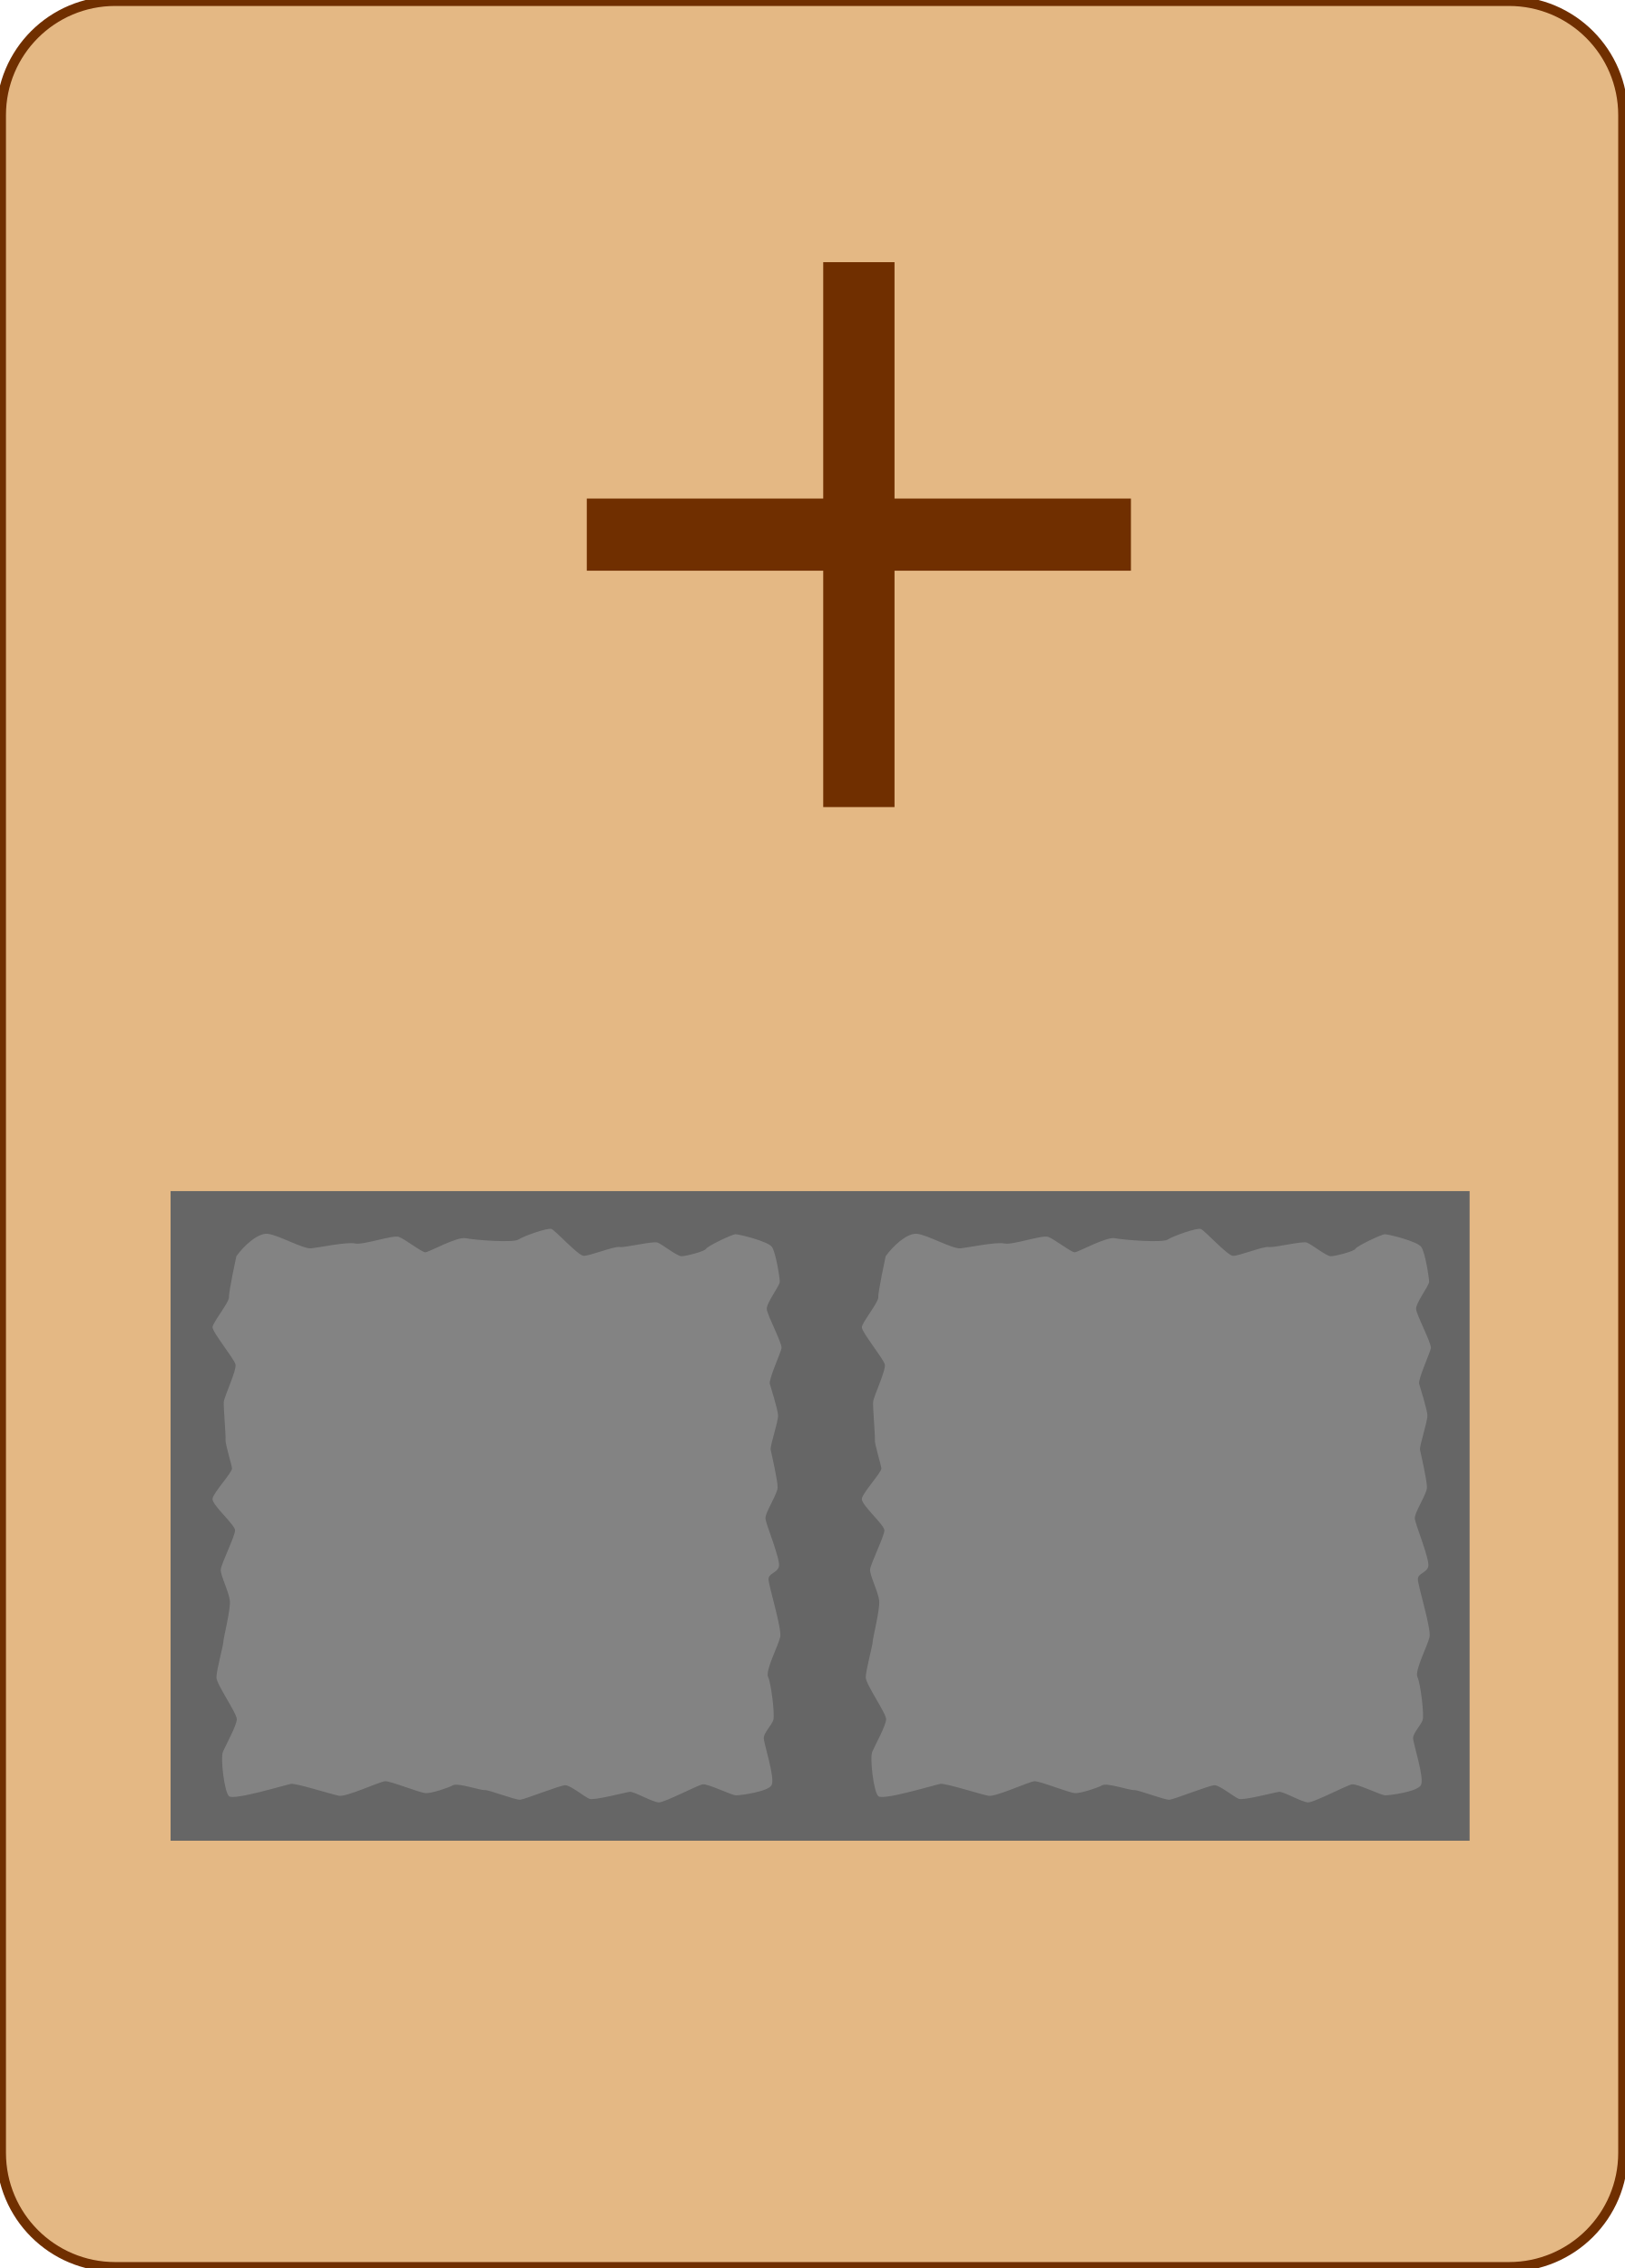
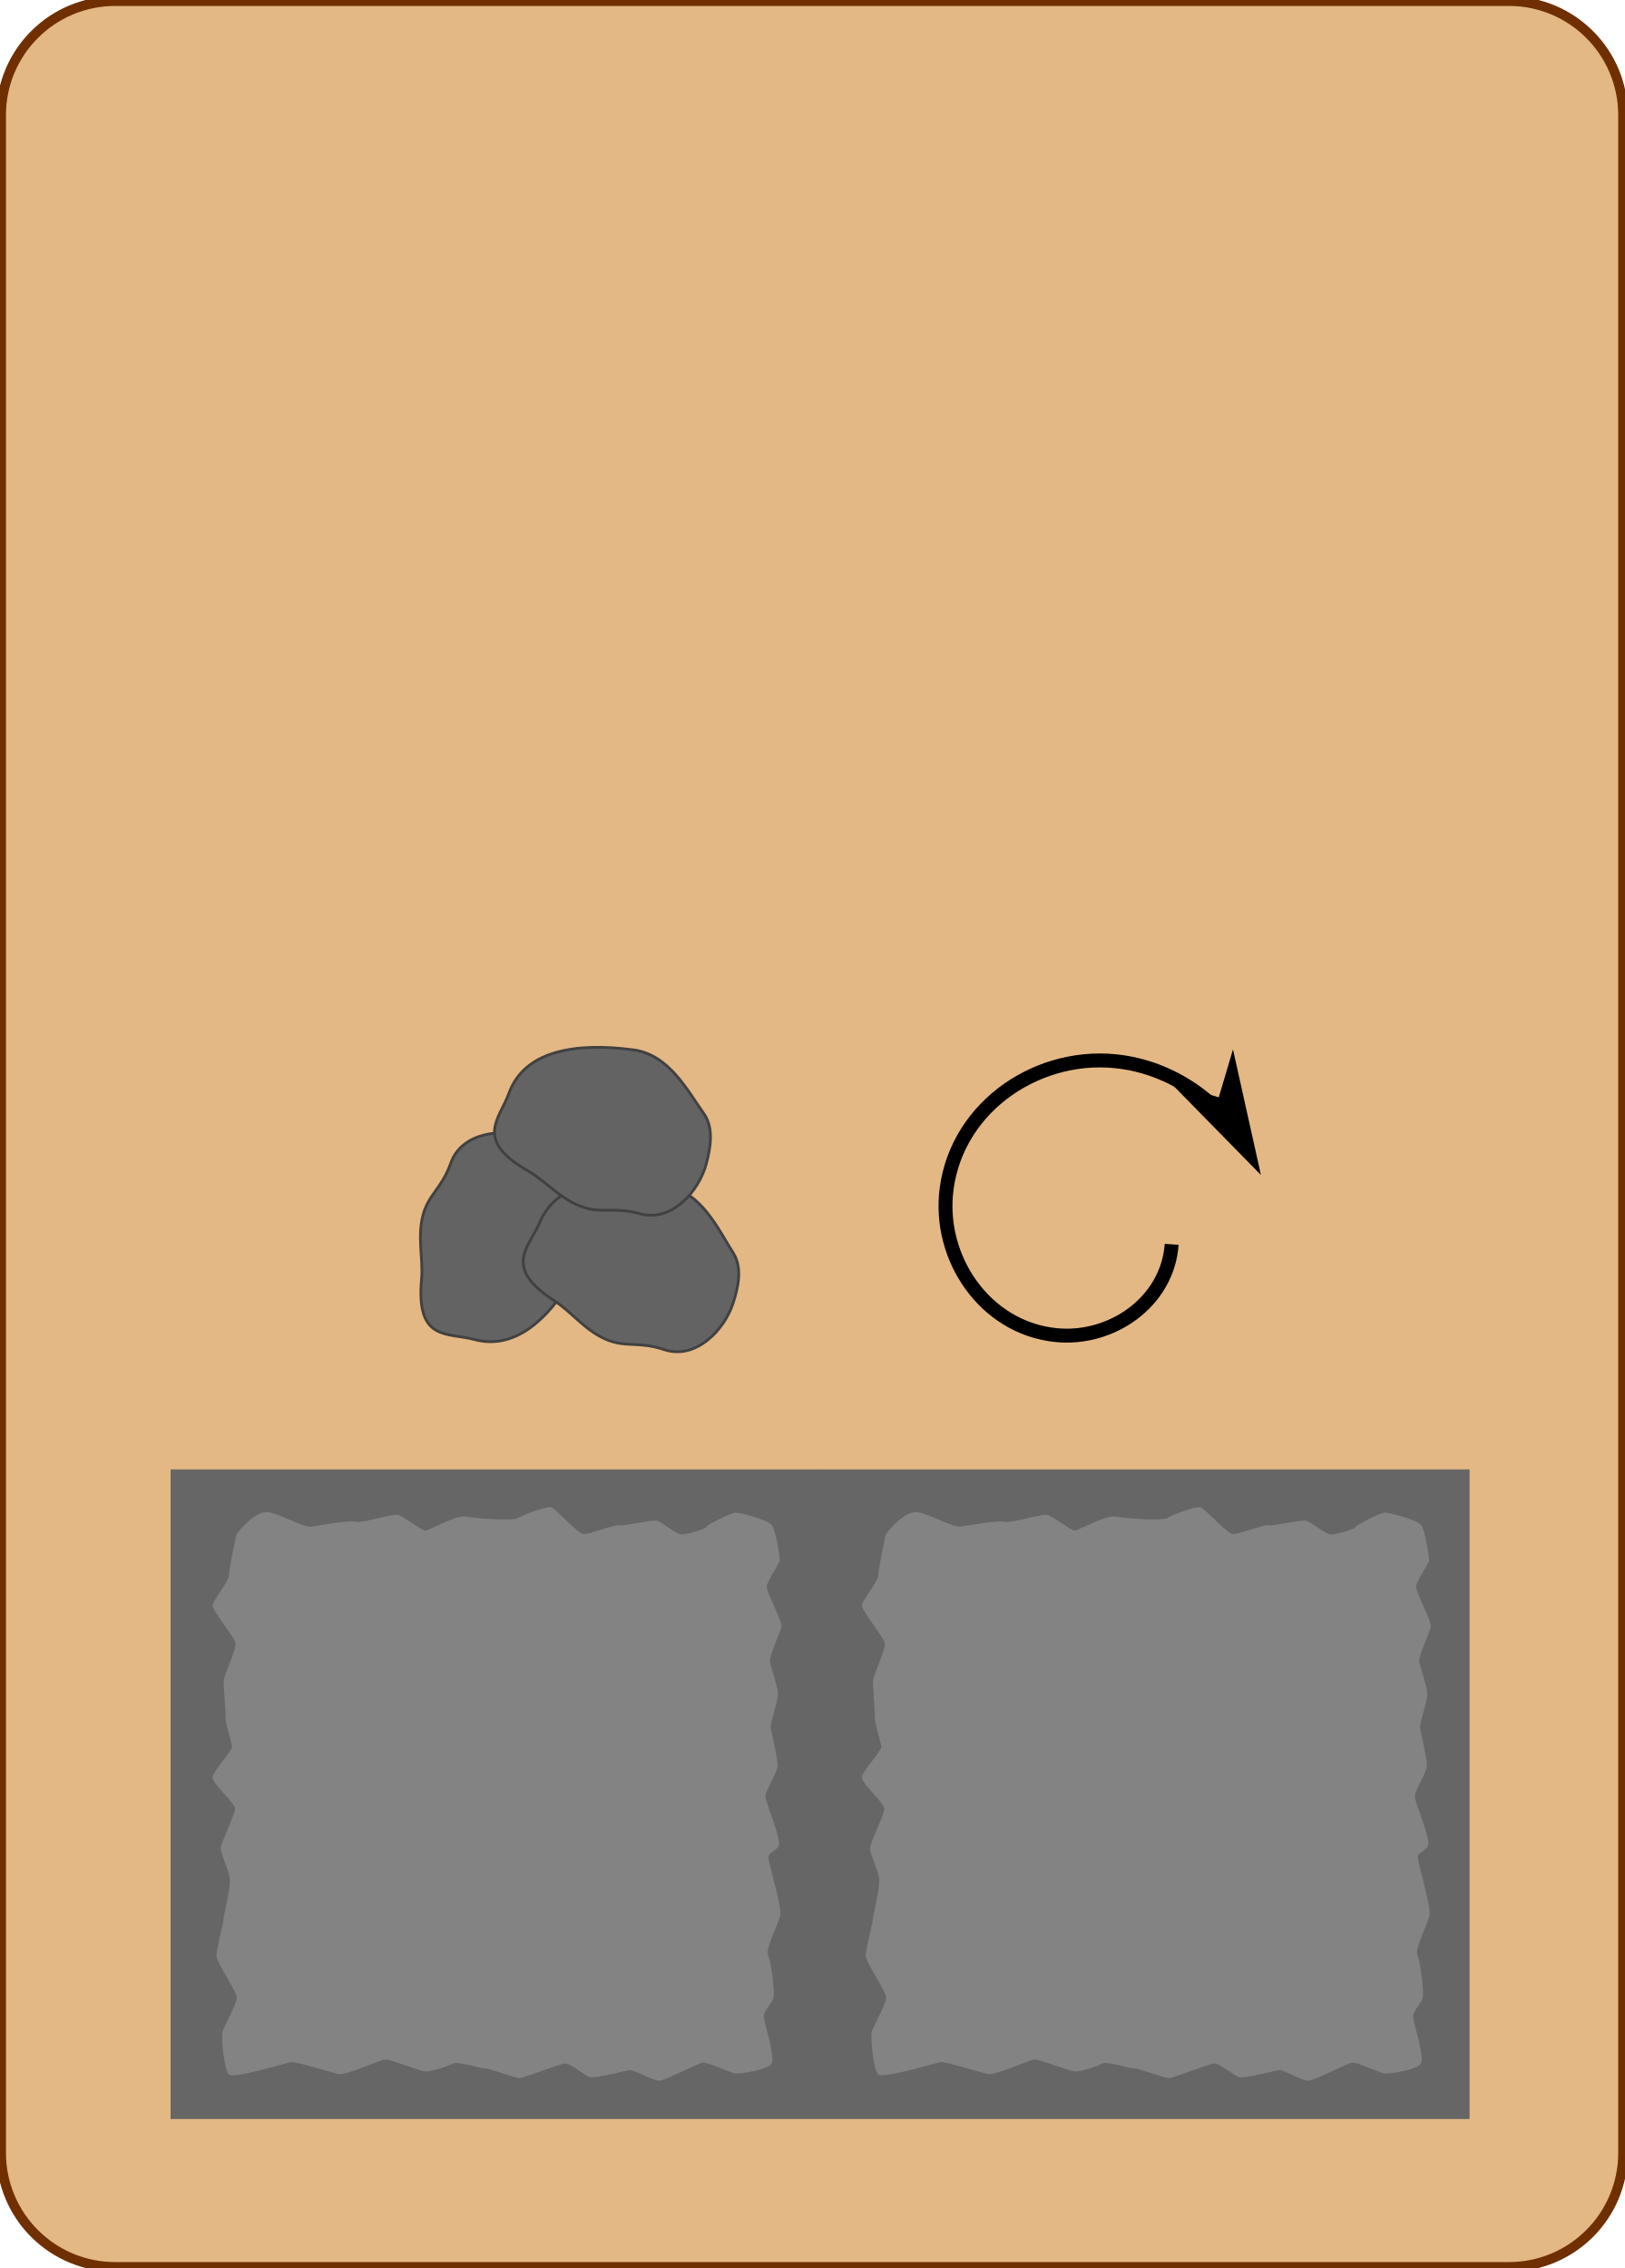
<svg xmlns="http://www.w3.org/2000/svg" xmlns:ns1="http://www.openswatchbook.org/uri/2009/osb" width="30.879mm" height="43.125mm" viewBox="0 0 109.413 152.805" id="svg2" version="1.1">
  <defs id="defs4">
    <linearGradient id="linearGradient5624" ns1:paint="solid">
      <stop style="stop-color:#0000ff;stop-opacity:1;" offset="0" id="stop5626" />
    </linearGradient>
+     <marker orient="auto" refY="0" refX="0" id="Arrow1Mend" style="overflow:visible">
+       <path id="path4113" d="M 0,0 5,-5 -12.5,0 5,5 Z" style="fill:#000000;fill-opacity:1;fill-rule:evenodd;stroke:#000000;stroke-width:1pt;stroke-opacity:1" transform="matrix(-0.4,0,0,-0.4,-4,0)" />
+     </marker>
  </defs>
  <g id="layer1" transform="translate(-15.53989,-15.91485)">
    <rect style="fill:#e4b884;fill-opacity:1;fill-rule:evenodd;stroke:#702f00;stroke-width:0.651;stroke-linecap:butt;stroke-linejoin:miter;stroke-opacity:1;stroke-miterlimit:4;stroke-dasharray:none" id="rect3336" width="109.261" height="152.654" x="15.616" y="15.991" ry="7.683" />
-     <rect style="opacity:1;fill:#666666;fill-opacity:1;stroke:none;stroke-width:1;stroke-linecap:round;stroke-miterlimit:4;stroke-dasharray:none;stroke-opacity:1" id="rect4136" width="43.767" height="43.767" x="27.032" y="96.165" />
-     <path style="fill:#838383;fill-opacity:1;fill-rule:evenodd;stroke:none;stroke-width:1px;stroke-linecap:butt;stroke-linejoin:miter;stroke-opacity:1" d="m 31.462,100.554 c 0.438,-0.623 1.401,-1.571 2.102,-1.512 0.701,0.059 2.394,1.038 2.949,0.978 0.555,-0.059 2.394,-0.445 2.948,-0.326 0.555,0.119 2.54,-0.593 2.948,-0.445 0.409,0.148 1.547,1.038 1.781,1.038 0.234,0 2.131,-1.067 2.715,-0.949 0.584,0.119 3.211,0.326 3.562,0.089 0.35,-0.237 1.956,-0.801 2.219,-0.712 0.263,0.089 1.781,1.779 2.16,1.809 0.38,0.03 2.044,-0.652 2.423,-0.593 0.38,0.059 2.248,-0.415 2.569,-0.297 0.321,0.119 1.314,0.919 1.606,0.919 0.292,0 1.576,-0.326 1.664,-0.504 0.088,-0.178 1.752,-0.978 1.985,-0.978 0.234,0 2.189,0.474 2.452,0.86 0.263,0.385 0.525,2.076 0.525,2.342 0,0.267 -0.905,1.423 -0.876,1.838 0.029,0.415 1.051,2.313 0.993,2.639 -0.058,0.326 -0.876,2.105 -0.788,2.402 0.088,0.297 0.525,1.69 0.555,2.105 0.029,0.415 -0.555,2.076 -0.496,2.342 0.058,0.267 0.467,2.046 0.467,2.52 0,0.474 -0.876,1.72 -0.817,2.135 0.058,0.415 1.022,2.758 0.905,3.202 -0.117,0.445 -0.701,0.445 -0.701,0.86 0,0.415 0.905,3.321 0.788,3.884 -0.117,0.563 -1.022,2.283 -0.817,2.698 0.204,0.415 0.467,2.55 0.35,2.906 -0.117,0.356 -0.642,0.86 -0.642,1.216 0,0.356 0.788,2.728 0.525,3.173 -0.263,0.445 -2.102,0.682 -2.394,0.682 -0.292,0 -1.898,-0.801 -2.248,-0.741 -0.35,0.059 -2.54,1.216 -2.948,1.216 -0.409,0 -1.664,-0.741 -1.956,-0.712 -0.292,0.03 -2.394,0.593 -2.715,0.474 -0.321,-0.119 -1.284,-0.919 -1.635,-0.919 -0.35,0 -2.715,0.949 -3.036,0.978 -0.321,0.03 -2.131,-0.682 -2.394,-0.652 -0.263,0.03 -1.81,-0.504 -2.131,-0.326 -0.321,0.178 -1.401,0.534 -1.81,0.534 -0.409,0 -2.394,-0.83 -2.773,-0.801 -0.38,0.03 -2.598,1.067 -3.094,0.978 -0.496,-0.089 -2.89,-0.86 -3.24,-0.801 -0.35,0.059 -3.853,1.127 -4.175,0.83 -0.321,-0.297 -0.584,-2.58 -0.409,-2.995 0.175,-0.415 0.934,-1.779 0.934,-2.194 0,-0.415 -1.372,-2.342 -1.372,-2.817 0,-0.474 0.467,-2.165 0.467,-2.402 0,-0.237 0.496,-2.165 0.438,-2.758 -0.058,-0.593 -0.642,-1.72 -0.613,-2.105 0.029,-0.385 0.963,-2.253 0.963,-2.639 0,-0.385 -1.576,-1.72 -1.518,-2.135 0.058,-0.415 1.343,-1.779 1.314,-2.046 -0.029,-0.267 -0.467,-1.66 -0.438,-1.927 0.029,-0.267 -0.146,-2.194 -0.117,-2.55 0.029,-0.356 0.876,-2.135 0.788,-2.52 -0.088,-0.385 -1.576,-2.194 -1.547,-2.52 0.029,-0.326 1.139,-1.69 1.109,-2.016 -0.029,-0.326 0.496,-2.758 0.496,-2.758 z" id="path4167" />
-     <rect y="96.165" x="70.774" height="43.767" width="43.767" id="rect9957" style="opacity:1;fill:#666666;fill-opacity:1;stroke:none;stroke-width:1;stroke-linecap:round;stroke-miterlimit:4;stroke-dasharray:none;stroke-opacity:1" />
-     <path id="path9959" d="m 75.204,100.554 c 0.438,-0.623 1.401,-1.571 2.102,-1.512 0.701,0.059 2.394,1.038 2.949,0.978 0.555,-0.059 2.394,-0.445 2.948,-0.326 0.555,0.119 2.54,-0.593 2.949,-0.445 0.409,0.148 1.547,1.038 1.781,1.038 0.234,0 2.131,-1.067 2.715,-0.949 0.584,0.119 3.211,0.326 3.562,0.089 0.35,-0.237 1.956,-0.801 2.219,-0.712 0.263,0.089 1.781,1.779 2.16,1.809 0.38,0.03 2.044,-0.652 2.423,-0.593 0.38,0.059 2.248,-0.415 2.569,-0.297 0.321,0.119 1.314,0.919 1.606,0.919 0.292,0 1.576,-0.326 1.664,-0.504 0.087,-0.178 1.752,-0.978 1.985,-0.978 0.234,0 2.189,0.474 2.452,0.86 0.263,0.385 0.525,2.076 0.525,2.342 0,0.267 -0.905,1.423 -0.876,1.838 0.029,0.415 1.051,2.313 0.993,2.639 -0.058,0.326 -0.876,2.105 -0.788,2.402 0.087,0.297 0.525,1.69 0.555,2.105 0.029,0.415 -0.555,2.076 -0.496,2.342 0.058,0.267 0.467,2.046 0.467,2.52 0,0.474 -0.876,1.72 -0.817,2.135 0.058,0.415 1.022,2.758 0.905,3.202 -0.117,0.445 -0.701,0.445 -0.701,0.86 0,0.415 0.905,3.321 0.788,3.884 -0.117,0.563 -1.022,2.283 -0.817,2.698 0.204,0.415 0.467,2.55 0.35,2.906 -0.117,0.356 -0.642,0.86 -0.642,1.216 0,0.356 0.788,2.728 0.525,3.173 -0.263,0.445 -2.102,0.682 -2.394,0.682 -0.292,0 -1.898,-0.801 -2.248,-0.741 -0.35,0.059 -2.54,1.216 -2.949,1.216 -0.409,0 -1.664,-0.741 -1.956,-0.712 -0.292,0.03 -2.394,0.593 -2.715,0.474 -0.321,-0.119 -1.284,-0.919 -1.635,-0.919 -0.35,0 -2.715,0.949 -3.036,0.978 -0.321,0.03 -2.131,-0.682 -2.394,-0.652 -0.263,0.03 -1.81,-0.504 -2.131,-0.326 -0.321,0.178 -1.401,0.534 -1.81,0.534 -0.409,0 -2.394,-0.83 -2.773,-0.801 -0.38,0.03 -2.598,1.067 -3.094,0.978 -0.496,-0.089 -2.89,-0.86 -3.24,-0.801 -0.35,0.059 -3.853,1.127 -4.175,0.83 -0.321,-0.297 -0.584,-2.58 -0.409,-2.995 0.175,-0.415 0.934,-1.779 0.934,-2.194 0,-0.415 -1.372,-2.342 -1.372,-2.817 0,-0.474 0.467,-2.165 0.467,-2.402 0,-0.237 0.496,-2.165 0.438,-2.758 -0.058,-0.593 -0.642,-1.72 -0.613,-2.105 0.029,-0.385 0.963,-2.253 0.963,-2.639 0,-0.385 -1.576,-1.72 -1.518,-2.135 0.058,-0.415 1.343,-1.779 1.314,-2.046 -0.029,-0.267 -0.467,-1.66 -0.438,-1.927 0.029,-0.267 -0.146,-2.194 -0.117,-2.55 0.029,-0.356 0.876,-2.135 0.788,-2.52 -0.088,-0.385 -1.576,-2.194 -1.547,-2.52 0.029,-0.326 1.139,-1.69 1.109,-2.016 -0.029,-0.326 0.496,-2.758 0.496,-2.758 z" style="fill:#838383;fill-opacity:1;fill-rule:evenodd;stroke:none;stroke-width:1px;stroke-linecap:butt;stroke-linejoin:miter;stroke-opacity:1" />
-     <g transform="matrix(1.463945,0,0,1.463945,149.7709,48.07595)" style="font-style:normal;font-weight:normal;font-size:40px;line-height:125%;font-family:sans-serif;letter-spacing:0px;word-spacing:0px;fill:#702f00;fill-opacity:1;stroke:none;stroke-width:1px;stroke-linecap:butt;stroke-linejoin:miter;stroke-opacity:1" id="flowRoot6297-3">
-       <path d="m -50.529,-9.903 0,10.879 10.879,0 0,3.32 -10.879,0 0,10.879 -3.281,0 0,-10.879 -10.879,0 0,-3.32 10.879,0 0,-10.879 3.281,0 z" id="path4163" />
+     <g id="g10475" transform="translate(0,18.75)">
+       <rect y="96.165" x="27.032" height="43.767" width="43.767" id="rect4136" style="opacity:1;fill:#666666;fill-opacity:1;stroke:none;stroke-width:1;stroke-linecap:round;stroke-miterlimit:4;stroke-dasharray:none;stroke-opacity:1" />
+       <path id="path4167" d="m 31.462,100.554 c 0.438,-0.623 1.401,-1.571 2.102,-1.512 0.701,0.059 2.394,1.038 2.949,0.978 0.555,-0.059 2.394,-0.445 2.948,-0.326 0.555,0.119 2.54,-0.593 2.948,-0.445 0.409,0.148 1.547,1.038 1.781,1.038 0.234,0 2.131,-1.067 2.715,-0.949 0.584,0.119 3.211,0.326 3.562,0.089 0.35,-0.237 1.956,-0.801 2.219,-0.712 0.263,0.089 1.781,1.779 2.16,1.809 0.38,0.03 2.044,-0.652 2.423,-0.593 0.38,0.059 2.248,-0.415 2.569,-0.297 0.321,0.119 1.314,0.919 1.606,0.919 0.292,0 1.576,-0.326 1.664,-0.504 0.088,-0.178 1.752,-0.978 1.985,-0.978 0.234,0 2.189,0.474 2.452,0.86 0.263,0.385 0.525,2.076 0.525,2.342 0,0.267 -0.905,1.423 -0.876,1.838 0.029,0.415 1.051,2.313 0.993,2.639 -0.058,0.326 -0.876,2.105 -0.788,2.402 0.088,0.297 0.525,1.69 0.555,2.105 0.029,0.415 -0.555,2.076 -0.496,2.342 0.058,0.267 0.467,2.046 0.467,2.52 0,0.474 -0.876,1.72 -0.817,2.135 0.058,0.415 1.022,2.758 0.905,3.202 -0.117,0.445 -0.701,0.445 -0.701,0.86 0,0.415 0.905,3.321 0.788,3.884 -0.117,0.563 -1.022,2.283 -0.817,2.698 0.204,0.415 0.467,2.55 0.35,2.906 -0.117,0.356 -0.642,0.86 -0.642,1.216 0,0.356 0.788,2.728 0.525,3.173 -0.263,0.445 -2.102,0.682 -2.394,0.682 -0.292,0 -1.898,-0.801 -2.248,-0.741 -0.35,0.059 -2.54,1.216 -2.948,1.216 -0.409,0 -1.664,-0.741 -1.956,-0.712 -0.292,0.03 -2.394,0.593 -2.715,0.474 -0.321,-0.119 -1.284,-0.919 -1.635,-0.919 -0.35,0 -2.715,0.949 -3.036,0.978 -0.321,0.03 -2.131,-0.682 -2.394,-0.652 -0.263,0.03 -1.81,-0.504 -2.131,-0.326 -0.321,0.178 -1.401,0.534 -1.81,0.534 -0.409,0 -2.394,-0.83 -2.773,-0.801 -0.38,0.03 -2.598,1.067 -3.094,0.978 -0.496,-0.089 -2.89,-0.86 -3.24,-0.801 -0.35,0.059 -3.853,1.127 -4.175,0.83 -0.321,-0.297 -0.584,-2.58 -0.409,-2.995 0.175,-0.415 0.934,-1.779 0.934,-2.194 0,-0.415 -1.372,-2.342 -1.372,-2.817 0,-0.474 0.467,-2.165 0.467,-2.402 0,-0.237 0.496,-2.165 0.438,-2.758 -0.058,-0.593 -0.642,-1.72 -0.613,-2.105 0.029,-0.385 0.963,-2.253 0.963,-2.639 0,-0.385 -1.576,-1.72 -1.518,-2.135 0.058,-0.415 1.343,-1.779 1.314,-2.046 -0.029,-0.267 -0.467,-1.66 -0.438,-1.927 0.029,-0.267 -0.146,-2.194 -0.117,-2.55 0.029,-0.356 0.876,-2.135 0.788,-2.52 -0.088,-0.385 -1.576,-2.194 -1.547,-2.52 0.029,-0.326 1.139,-1.69 1.109,-2.016 -0.029,-0.326 0.496,-2.758 0.496,-2.758 z" style="fill:#838383;fill-opacity:1;fill-rule:evenodd;stroke:none;stroke-width:1px;stroke-linecap:butt;stroke-linejoin:miter;stroke-opacity:1" />
+       <rect style="opacity:1;fill:#666666;fill-opacity:1;stroke:none;stroke-width:1;stroke-linecap:round;stroke-miterlimit:4;stroke-dasharray:none;stroke-opacity:1" id="rect9957" width="43.767" height="43.767" x="70.774" y="96.165" />
+       <path style="fill:#838383;fill-opacity:1;fill-rule:evenodd;stroke:none;stroke-width:1px;stroke-linecap:butt;stroke-linejoin:miter;stroke-opacity:1" d="m 75.204,100.554 c 0.438,-0.623 1.401,-1.571 2.102,-1.512 0.701,0.059 2.394,1.038 2.949,0.978 0.555,-0.059 2.394,-0.445 2.948,-0.326 0.555,0.119 2.54,-0.593 2.949,-0.445 0.409,0.148 1.547,1.038 1.781,1.038 0.234,0 2.131,-1.067 2.715,-0.949 0.584,0.119 3.211,0.326 3.562,0.089 0.35,-0.237 1.956,-0.801 2.219,-0.712 0.263,0.089 1.781,1.779 2.16,1.809 0.38,0.03 2.044,-0.652 2.423,-0.593 0.38,0.059 2.248,-0.415 2.569,-0.297 0.321,0.119 1.314,0.919 1.606,0.919 0.292,0 1.576,-0.326 1.664,-0.504 0.087,-0.178 1.752,-0.978 1.985,-0.978 0.234,0 2.189,0.474 2.452,0.86 0.263,0.385 0.525,2.076 0.525,2.342 0,0.267 -0.905,1.423 -0.876,1.838 0.029,0.415 1.051,2.313 0.993,2.639 -0.058,0.326 -0.876,2.105 -0.788,2.402 0.087,0.297 0.525,1.69 0.555,2.105 0.029,0.415 -0.555,2.076 -0.496,2.342 0.058,0.267 0.467,2.046 0.467,2.52 0,0.474 -0.876,1.72 -0.817,2.135 0.058,0.415 1.022,2.758 0.905,3.202 -0.117,0.445 -0.701,0.445 -0.701,0.86 0,0.415 0.905,3.321 0.788,3.884 -0.117,0.563 -1.022,2.283 -0.817,2.698 0.204,0.415 0.467,2.55 0.35,2.906 -0.117,0.356 -0.642,0.86 -0.642,1.216 0,0.356 0.788,2.728 0.525,3.173 -0.263,0.445 -2.102,0.682 -2.394,0.682 -0.292,0 -1.898,-0.801 -2.248,-0.741 -0.35,0.059 -2.54,1.216 -2.949,1.216 -0.409,0 -1.664,-0.741 -1.956,-0.712 -0.292,0.03 -2.394,0.593 -2.715,0.474 -0.321,-0.119 -1.284,-0.919 -1.635,-0.919 -0.35,0 -2.715,0.949 -3.036,0.978 -0.321,0.03 -2.131,-0.682 -2.394,-0.652 -0.263,0.03 -1.81,-0.504 -2.131,-0.326 -0.321,0.178 -1.401,0.534 -1.81,0.534 -0.409,0 -2.394,-0.83 -2.773,-0.801 -0.38,0.03 -2.598,1.067 -3.094,0.978 -0.496,-0.089 -2.89,-0.86 -3.24,-0.801 -0.35,0.059 -3.853,1.127 -4.175,0.83 -0.321,-0.297 -0.584,-2.58 -0.409,-2.995 0.175,-0.415 0.934,-1.779 0.934,-2.194 0,-0.415 -1.372,-2.342 -1.372,-2.817 0,-0.474 0.467,-2.165 0.467,-2.402 0,-0.237 0.496,-2.165 0.438,-2.758 -0.058,-0.593 -0.642,-1.72 -0.613,-2.105 0.029,-0.385 0.963,-2.253 0.963,-2.639 0,-0.385 -1.576,-1.72 -1.518,-2.135 0.058,-0.415 1.343,-1.779 1.314,-2.046 -0.029,-0.267 -0.467,-1.66 -0.438,-1.927 0.029,-0.267 -0.146,-2.194 -0.117,-2.55 0.029,-0.356 0.876,-2.135 0.788,-2.52 -0.088,-0.385 -1.576,-2.194 -1.547,-2.52 0.029,-0.326 1.139,-1.69 1.109,-2.016 -0.029,-0.326 0.496,-2.758 0.496,-2.758 z" id="path9959" />
+     </g>
+     <path style="fill:none;fill-rule:evenodd;stroke:#000000;stroke-width:0.938;stroke-linecap:butt;stroke-linejoin:miter;stroke-miterlimit:0.4;stroke-dasharray:none;stroke-opacity:1;marker-end:url(#Arrow1Mend)" id="path7186" d="m 94.47,99.75 c -0.277,3.906 -4.088,6.513 -7.834,6.112 -4.784,-0.512 -7.934,-5.217 -7.328,-9.844 0.741,-5.661 6.347,-9.358 11.855,-8.545 3.577,0.528 6.721,2.817 8.439,5.982" />
+     <g id="g19187" transform="matrix(0.06890399,0,0,0.06890399,45.39242,88.1071)">
+       <path id="path5978" d="m 135.001,186.697 c -26.715,51.29 -62.08,86.897 -104.761,75.289 -25.868,-7.035 -57.033,2.32 -51.337,-59.207 1.808,-19.53 -4.445,-40.869 1.534,-62.852 5.416,-19.914 18.339,-25.794 27.029,-50.404 10.728,-30.38 51.053,-34.76 77.732,-24.885 14.268,5.281 32.477,13.574 38.265,29.949 9.122,25.807 27.768,60.951 11.539,92.11 z" style="opacity:1;fill:#636363;fill-opacity:1;stroke:#414141;stroke-width:2.704;stroke-linecap:round;stroke-miterlimit:4;stroke-dasharray:none;stroke-opacity:1" />
+       <path id="path5978-8" d="m 218.22,111.61 c -56.855,-10.579 -106.691,-4.679 -123.86,36.085 -10.405,24.705 -36.982,43.479 14.978,76.92 16.493,10.614 29.441,28.691 50.438,37.534 19.019,8.01 31.615,1.458 56.351,9.785 30.535,10.279 58.84,-18.775 67.509,-45.87 4.637,-14.49 9.33,-33.94 0.004,-48.592 -14.698,-23.09 -30.879,-59.436 -65.419,-65.862 z" style="opacity:1;fill:#636363;fill-opacity:1;stroke:#414141;stroke-width:2.704;stroke-linecap:round;stroke-miterlimit:4;stroke-dasharray:none;stroke-opacity:1" />
+       <path id="path5978-8-7" d="M 186.09,-21.16 C 128.759,-28.745 79.3,-20.243 64.291,21.365 c -9.096,25.217 -34.653,45.358 18.988,76.029 17.026,9.736 30.904,27.109 52.335,34.84 19.413,7.003 31.648,-0.2 56.786,6.819 31.031,8.665 57.776,-21.833 65.013,-49.344 3.87,-14.713 7.539,-34.383 -2.543,-48.525 -15.888,-22.288 -33.951,-57.736 -68.78,-62.344 z" style="opacity:1;fill:#636363;fill-opacity:1;stroke:#414141;stroke-width:2.704;stroke-linecap:round;stroke-miterlimit:4;stroke-dasharray:none;stroke-opacity:1" />
    </g>
  </g>
</svg>
